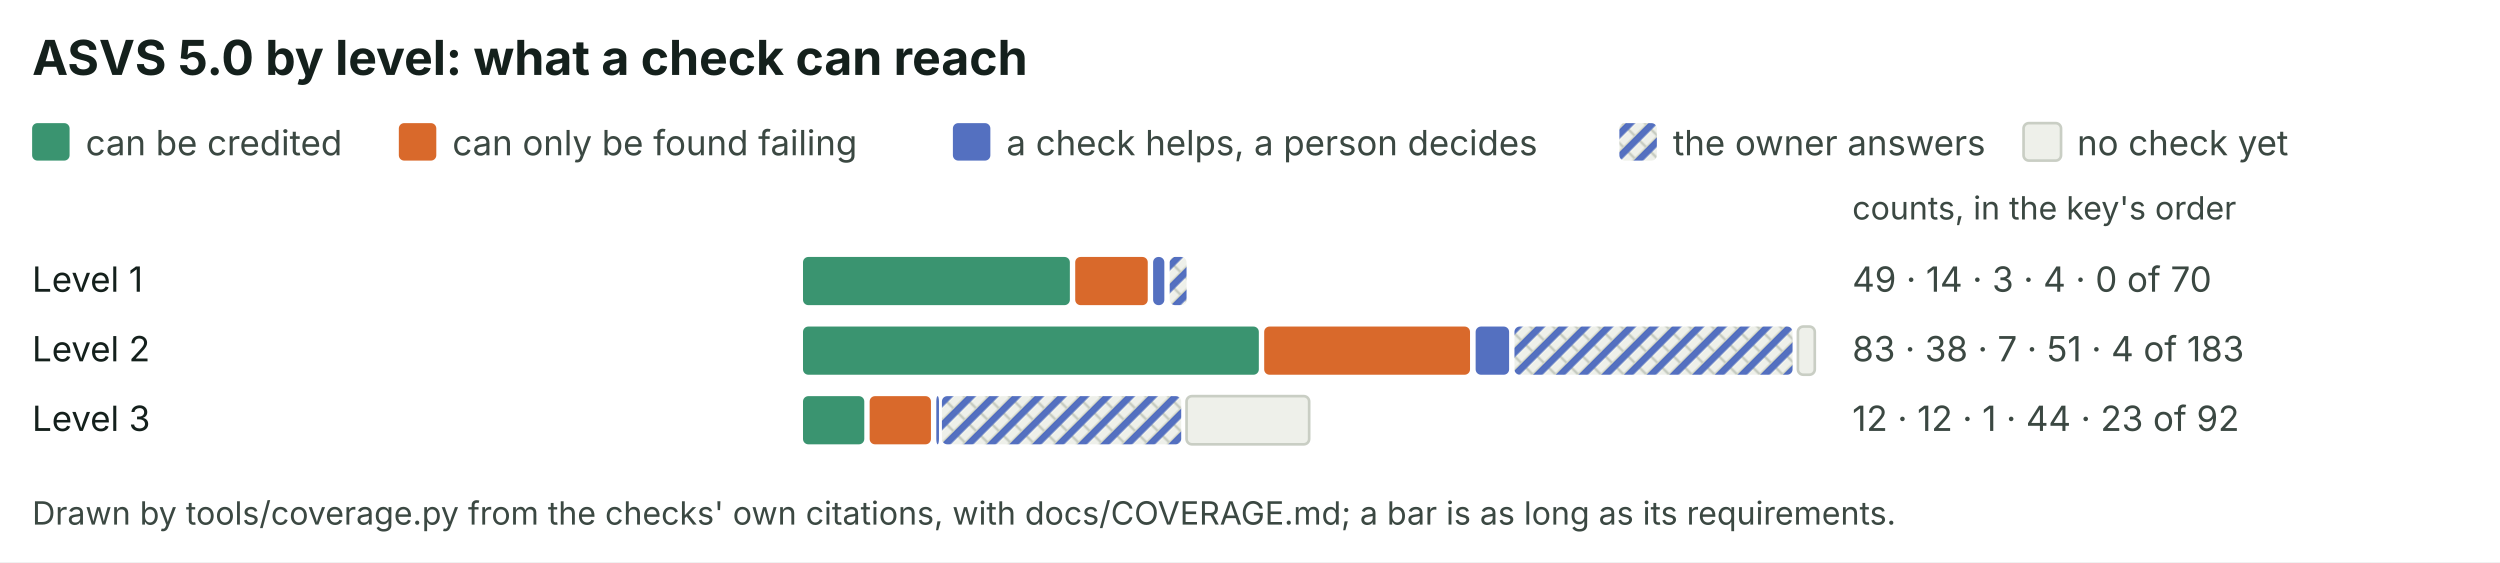
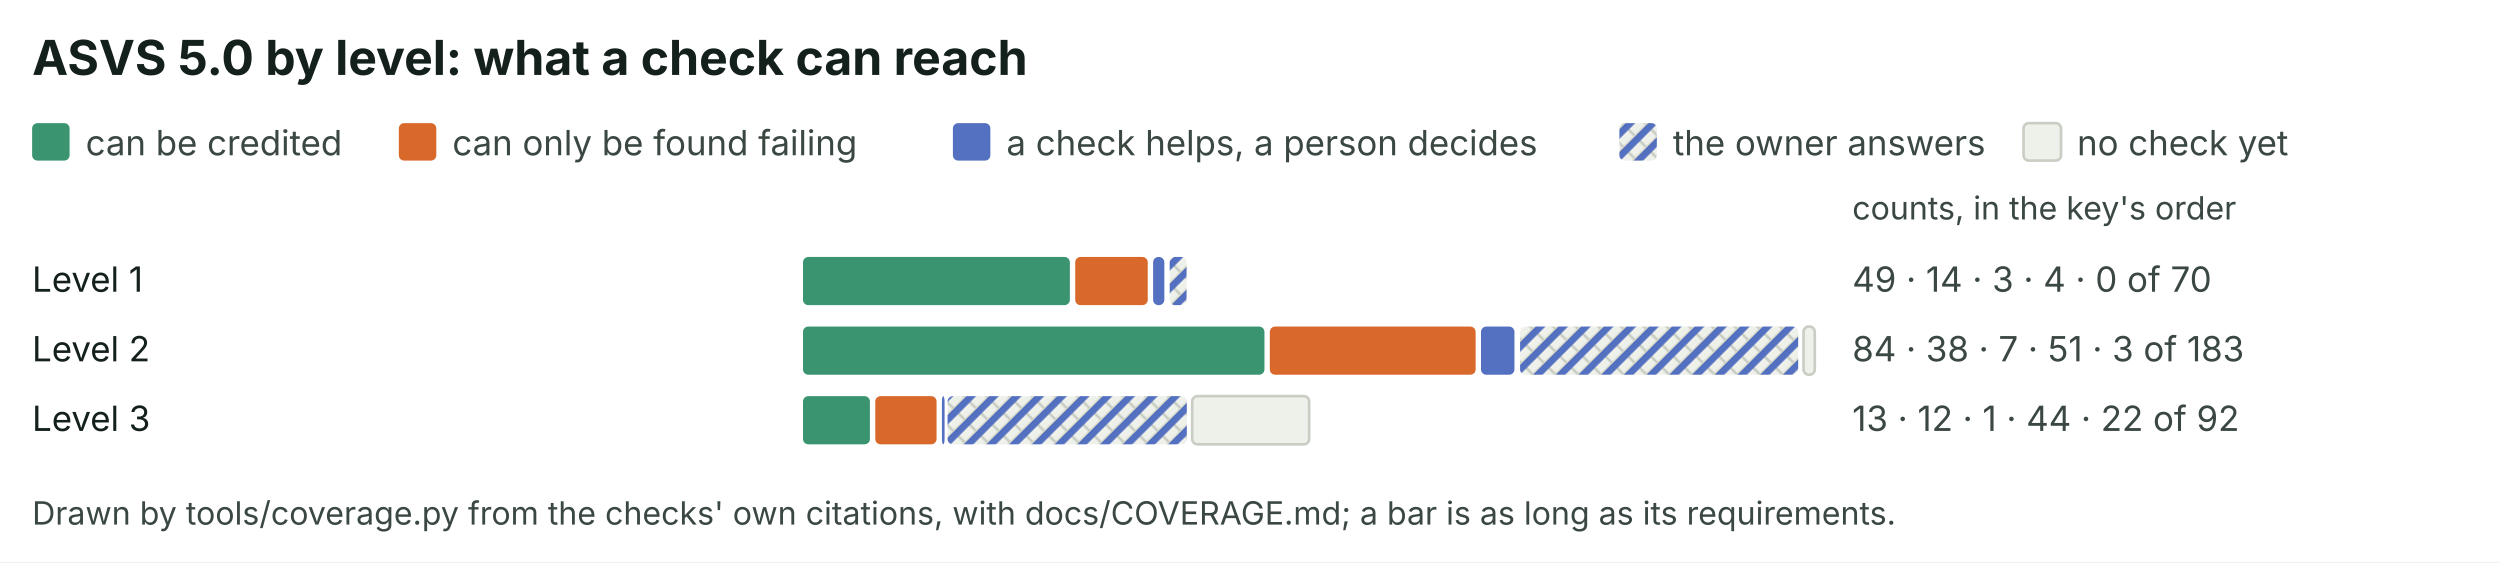
<svg xmlns="http://www.w3.org/2000/svg" viewBox="0 0 934 210" width="934" height="210" role="img" aria-labelledby="t d" font-family="Atkinson Hyperlegible, -apple-system, Segoe UI, sans-serif">
  <style>.bg{fill:#FFFFFF}.ink{fill:#14201C}.soft{fill:#3B4842}.none{fill:#EEF0EA;stroke:#C9CEC4}@media (prefers-color-scheme: dark){.bg{fill:#14201C}.ink{fill:#F3F4EF}.soft{fill:#C9CEC4}.none{fill:#182A23;stroke:#3B4842}}</style>
  <defs>
    <pattern id="owner" width="6" height="6" patternUnits="userSpaceOnUse" patternTransform="rotate(45)">
      <rect class="none" width="6" height="6" />
      <rect width="2.5" height="6" fill="#5470C0" />
    </pattern>
  </defs>
  <rect class="bg" width="934" height="210" />
  <text class="ink" x="12" y="28" font-size="18" font-weight="700">ASVS 5.0 by level: what a check can reach</text>
  <rect fill="#3A9470" x="12" y="46" width="14" height="14" rx="2" />
  <text class="soft" x="32" y="58" font-size="13">can be credited</text>
  <rect fill="#D9692B" x="149" y="46" width="14" height="14" rx="2" />
  <text class="soft" x="169" y="58" font-size="13">can only be found failing</text>
  <rect fill="#5470C0" x="356" y="46" width="14" height="14" rx="2" />
  <text class="soft" x="376" y="58" font-size="13">a check helps, a person decides</text>
  <rect fill="url(#owner)" x="605" y="46" width="14" height="14" rx="2" />
  <text class="soft" x="625" y="58" font-size="13">the owner answers</text>
  <rect class="none" x="756" y="46" width="14" height="14" rx="2" />
  <text class="soft" x="776" y="58" font-size="13">no check yet</text>
  <text class="soft" x="692" y="82" font-size="12">counts, in the key's order</text>
  <text class="ink" x="12" y="109" font-size="13">Level 1</text>
  <rect fill="#3A9470" x="300.0" y="96" width="99.7" height="18" rx="2" />
  <rect fill="#D9692B" x="401.7" y="96" width="27.1" height="18" rx="2" />
  <rect fill="#5470C0" x="430.8" y="96" width="4.2" height="18" rx="2" />
  <rect fill="url(#owner)" x="437.0" y="96" width="6.3" height="18" rx="2" />
  <text class="soft" x="692" y="109" font-size="13">49 · 14 · 3 · 4 · 0  of 70</text>
  <text class="ink" x="12" y="135" font-size="13">Level 2</text>
-   <rect fill="#3A9470" x="300.0" y="122" width="170.3" height="18" rx="2" />
-   <rect fill="#D9692B" x="472.3" y="122" width="76.9" height="18" rx="2" />
-   <rect fill="#5470C0" x="551.3" y="122" width="12.5" height="18" rx="2" />
-   <rect fill="url(#owner)" x="565.8" y="122" width="103.9" height="18" rx="2" />
-   <rect class="none" x="671.7" y="122" width="6.3" height="18" rx="2" />
-   <text class="soft" x="692" y="135" font-size="13">83 · 38 · 7 · 51 · 4  of 183</text>
+   <rect fill="#3A9470" x="300.0" y="122" width="172.4" height="18" rx="2" />
+   <rect fill="#D9692B" x="474.4" y="122" width="76.9" height="18" rx="2" />
+   <rect fill="#5470C0" x="553.3" y="122" width="12.5" height="18" rx="2" />
+   <rect fill="url(#owner)" x="567.9" y="122" width="103.9" height="18" rx="2" />
+   <rect class="none" x="673.8" y="122" width="4.2" height="18" rx="2" />
+   <text class="soft" x="692" y="135" font-size="13">84 · 38 · 7 · 51 · 3  of 183</text>
  <text class="ink" x="12" y="161" font-size="13">Level 3</text>
-   <rect fill="#3A9470" x="300.0" y="148" width="22.9" height="18" rx="2" />
-   <rect fill="#D9692B" x="324.9" y="148" width="22.9" height="18" rx="2" />
-   <rect fill="#5470C0" x="349.8" y="148" width="1.0" height="18" rx="2" />
-   <rect fill="url(#owner)" x="351.9" y="148" width="89.4" height="18" rx="2" />
-   <rect class="none" x="443.3" y="148" width="45.8" height="18" rx="2" />
-   <text class="soft" x="692" y="161" font-size="13">12 · 12 · 1 · 44 · 23  of 92</text>
+   <rect fill="#3A9470" x="300.0" y="148" width="25.0" height="18" rx="2" />
+   <rect fill="#D9692B" x="327.0" y="148" width="22.9" height="18" rx="2" />
+   <rect fill="#5470C0" x="351.9" y="148" width="1.0" height="18" rx="2" />
+   <rect fill="url(#owner)" x="354.0" y="148" width="89.4" height="18" rx="2" />
+   <rect class="none" x="445.4" y="148" width="43.7" height="18" rx="2" />
+   <text class="soft" x="692" y="161" font-size="13">13 · 12 · 1 · 44 · 22  of 92</text>
  <text class="soft" x="12" y="196" font-size="12">Drawn by tools/coverage.py from the checks' own citations, with docs/COVERAGE.md; a bar is as long as its requirements.</text>
</svg>
